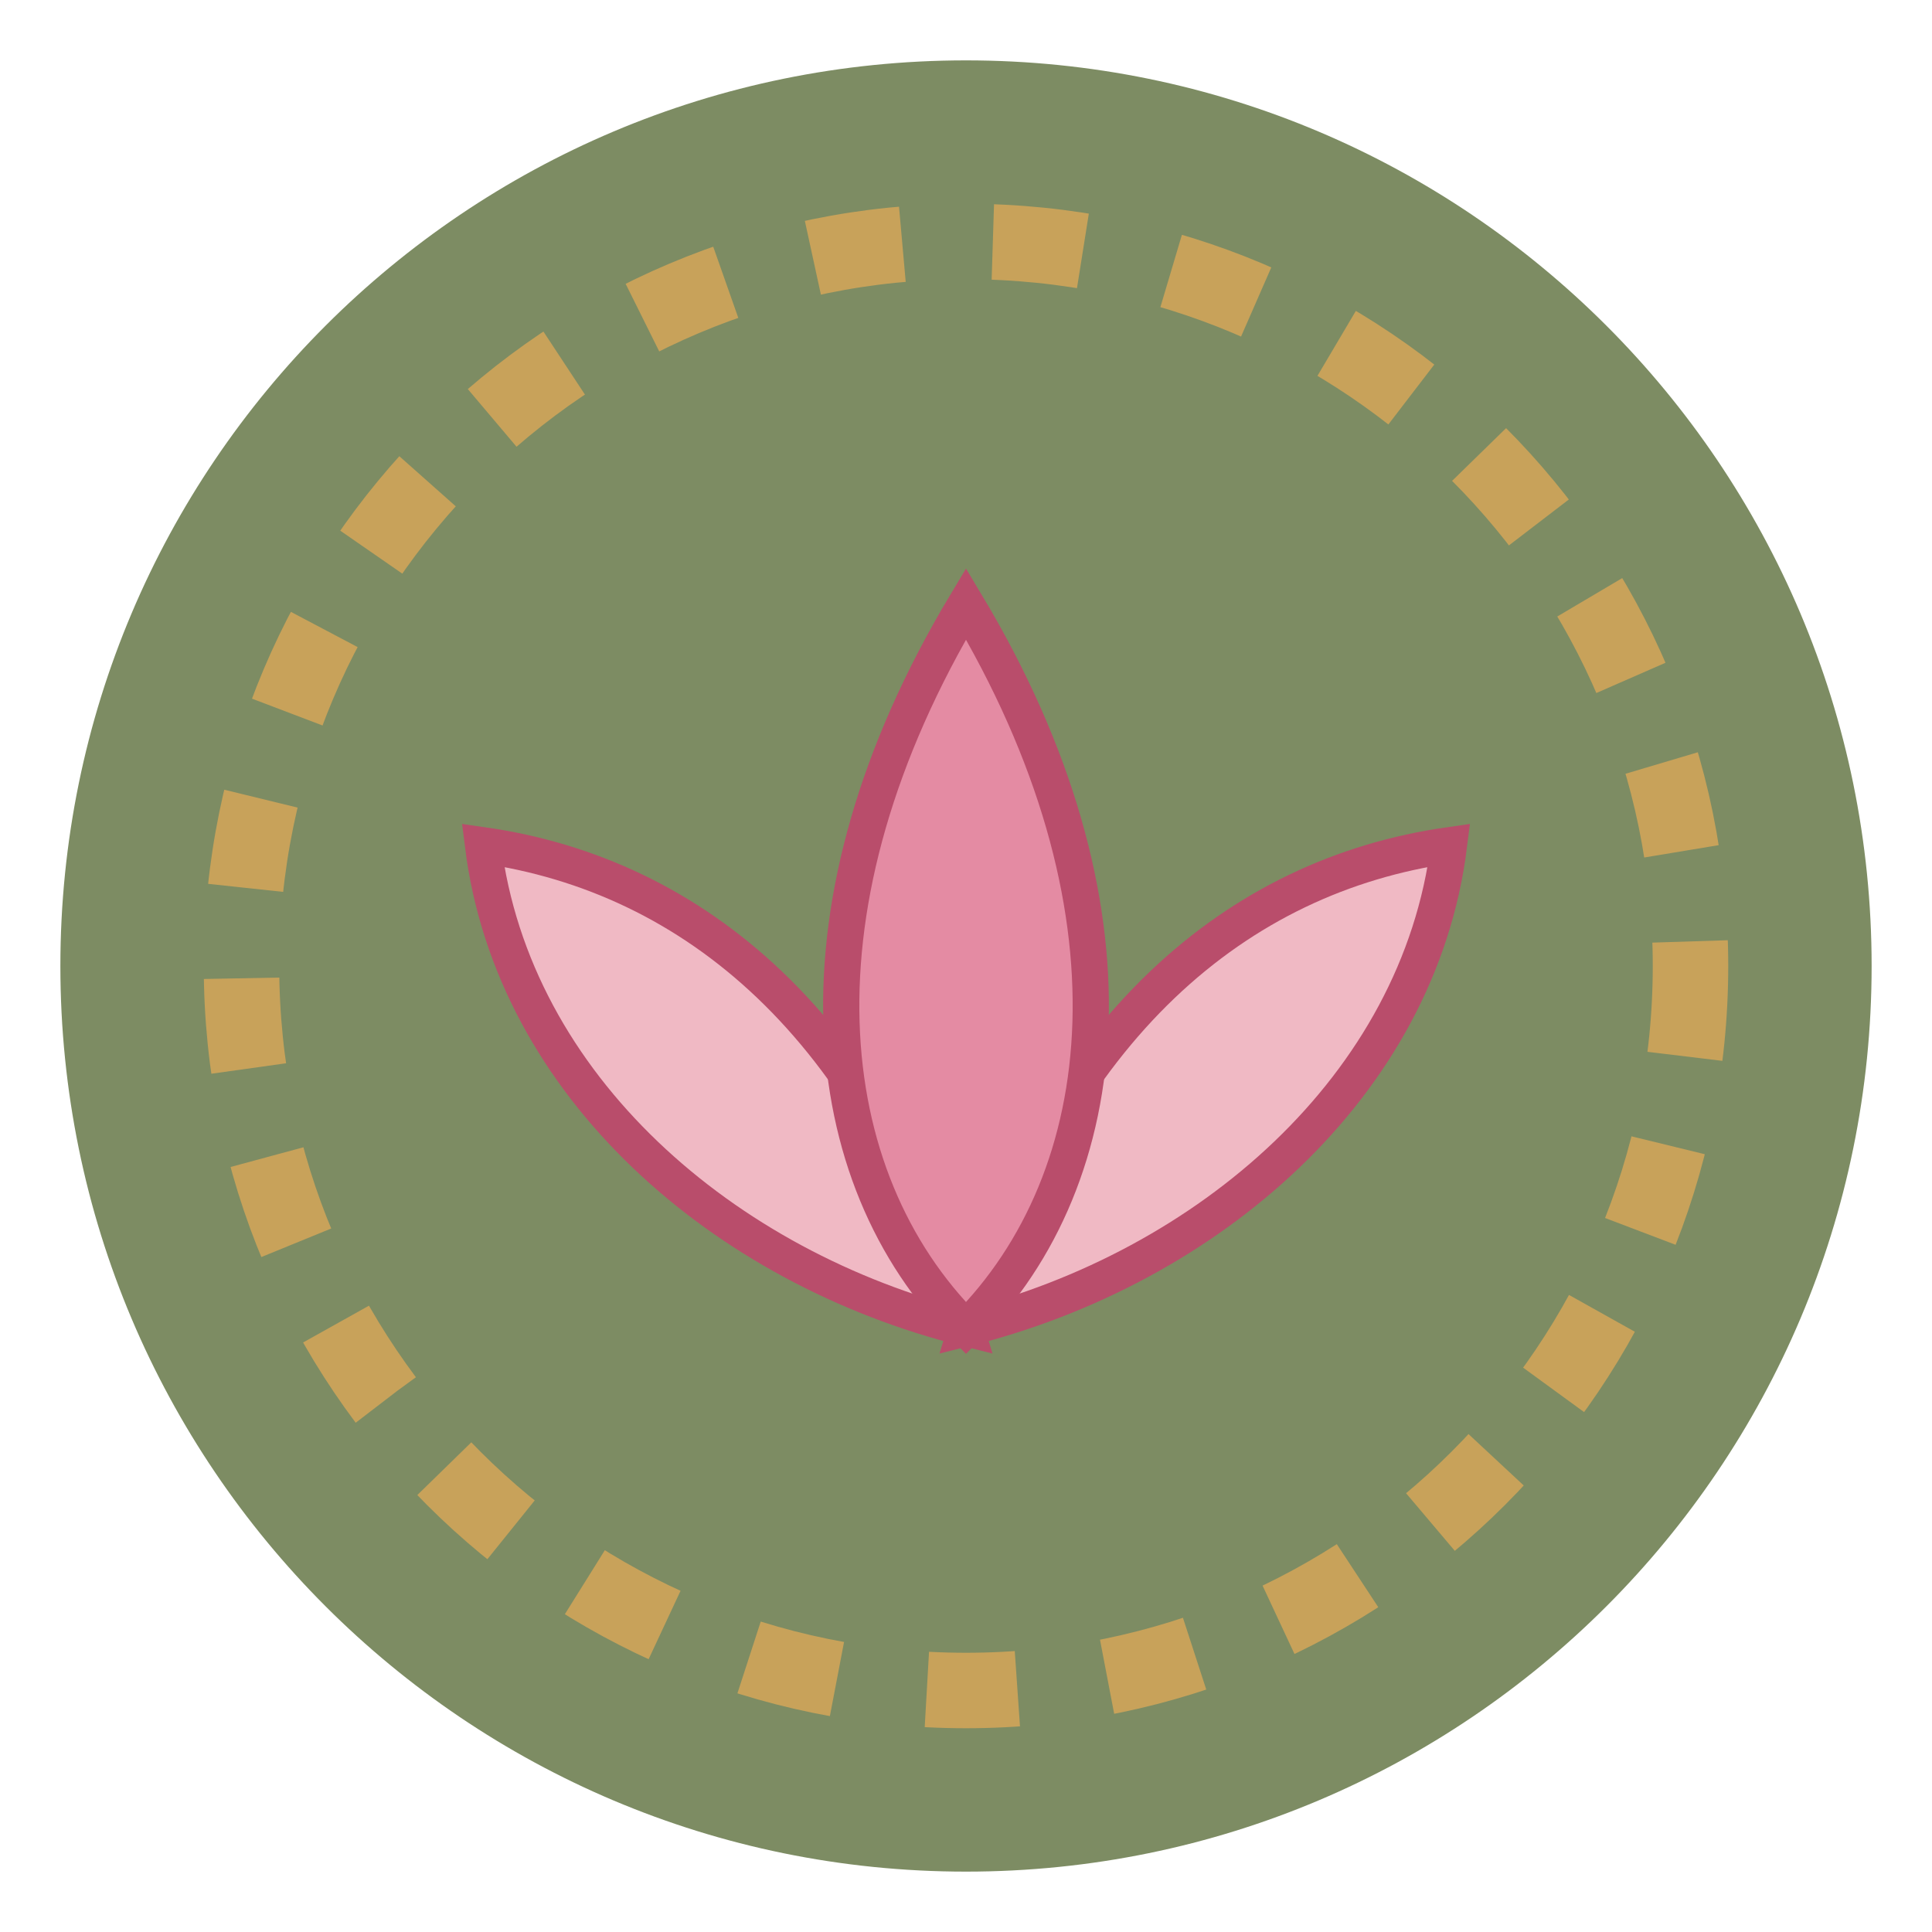
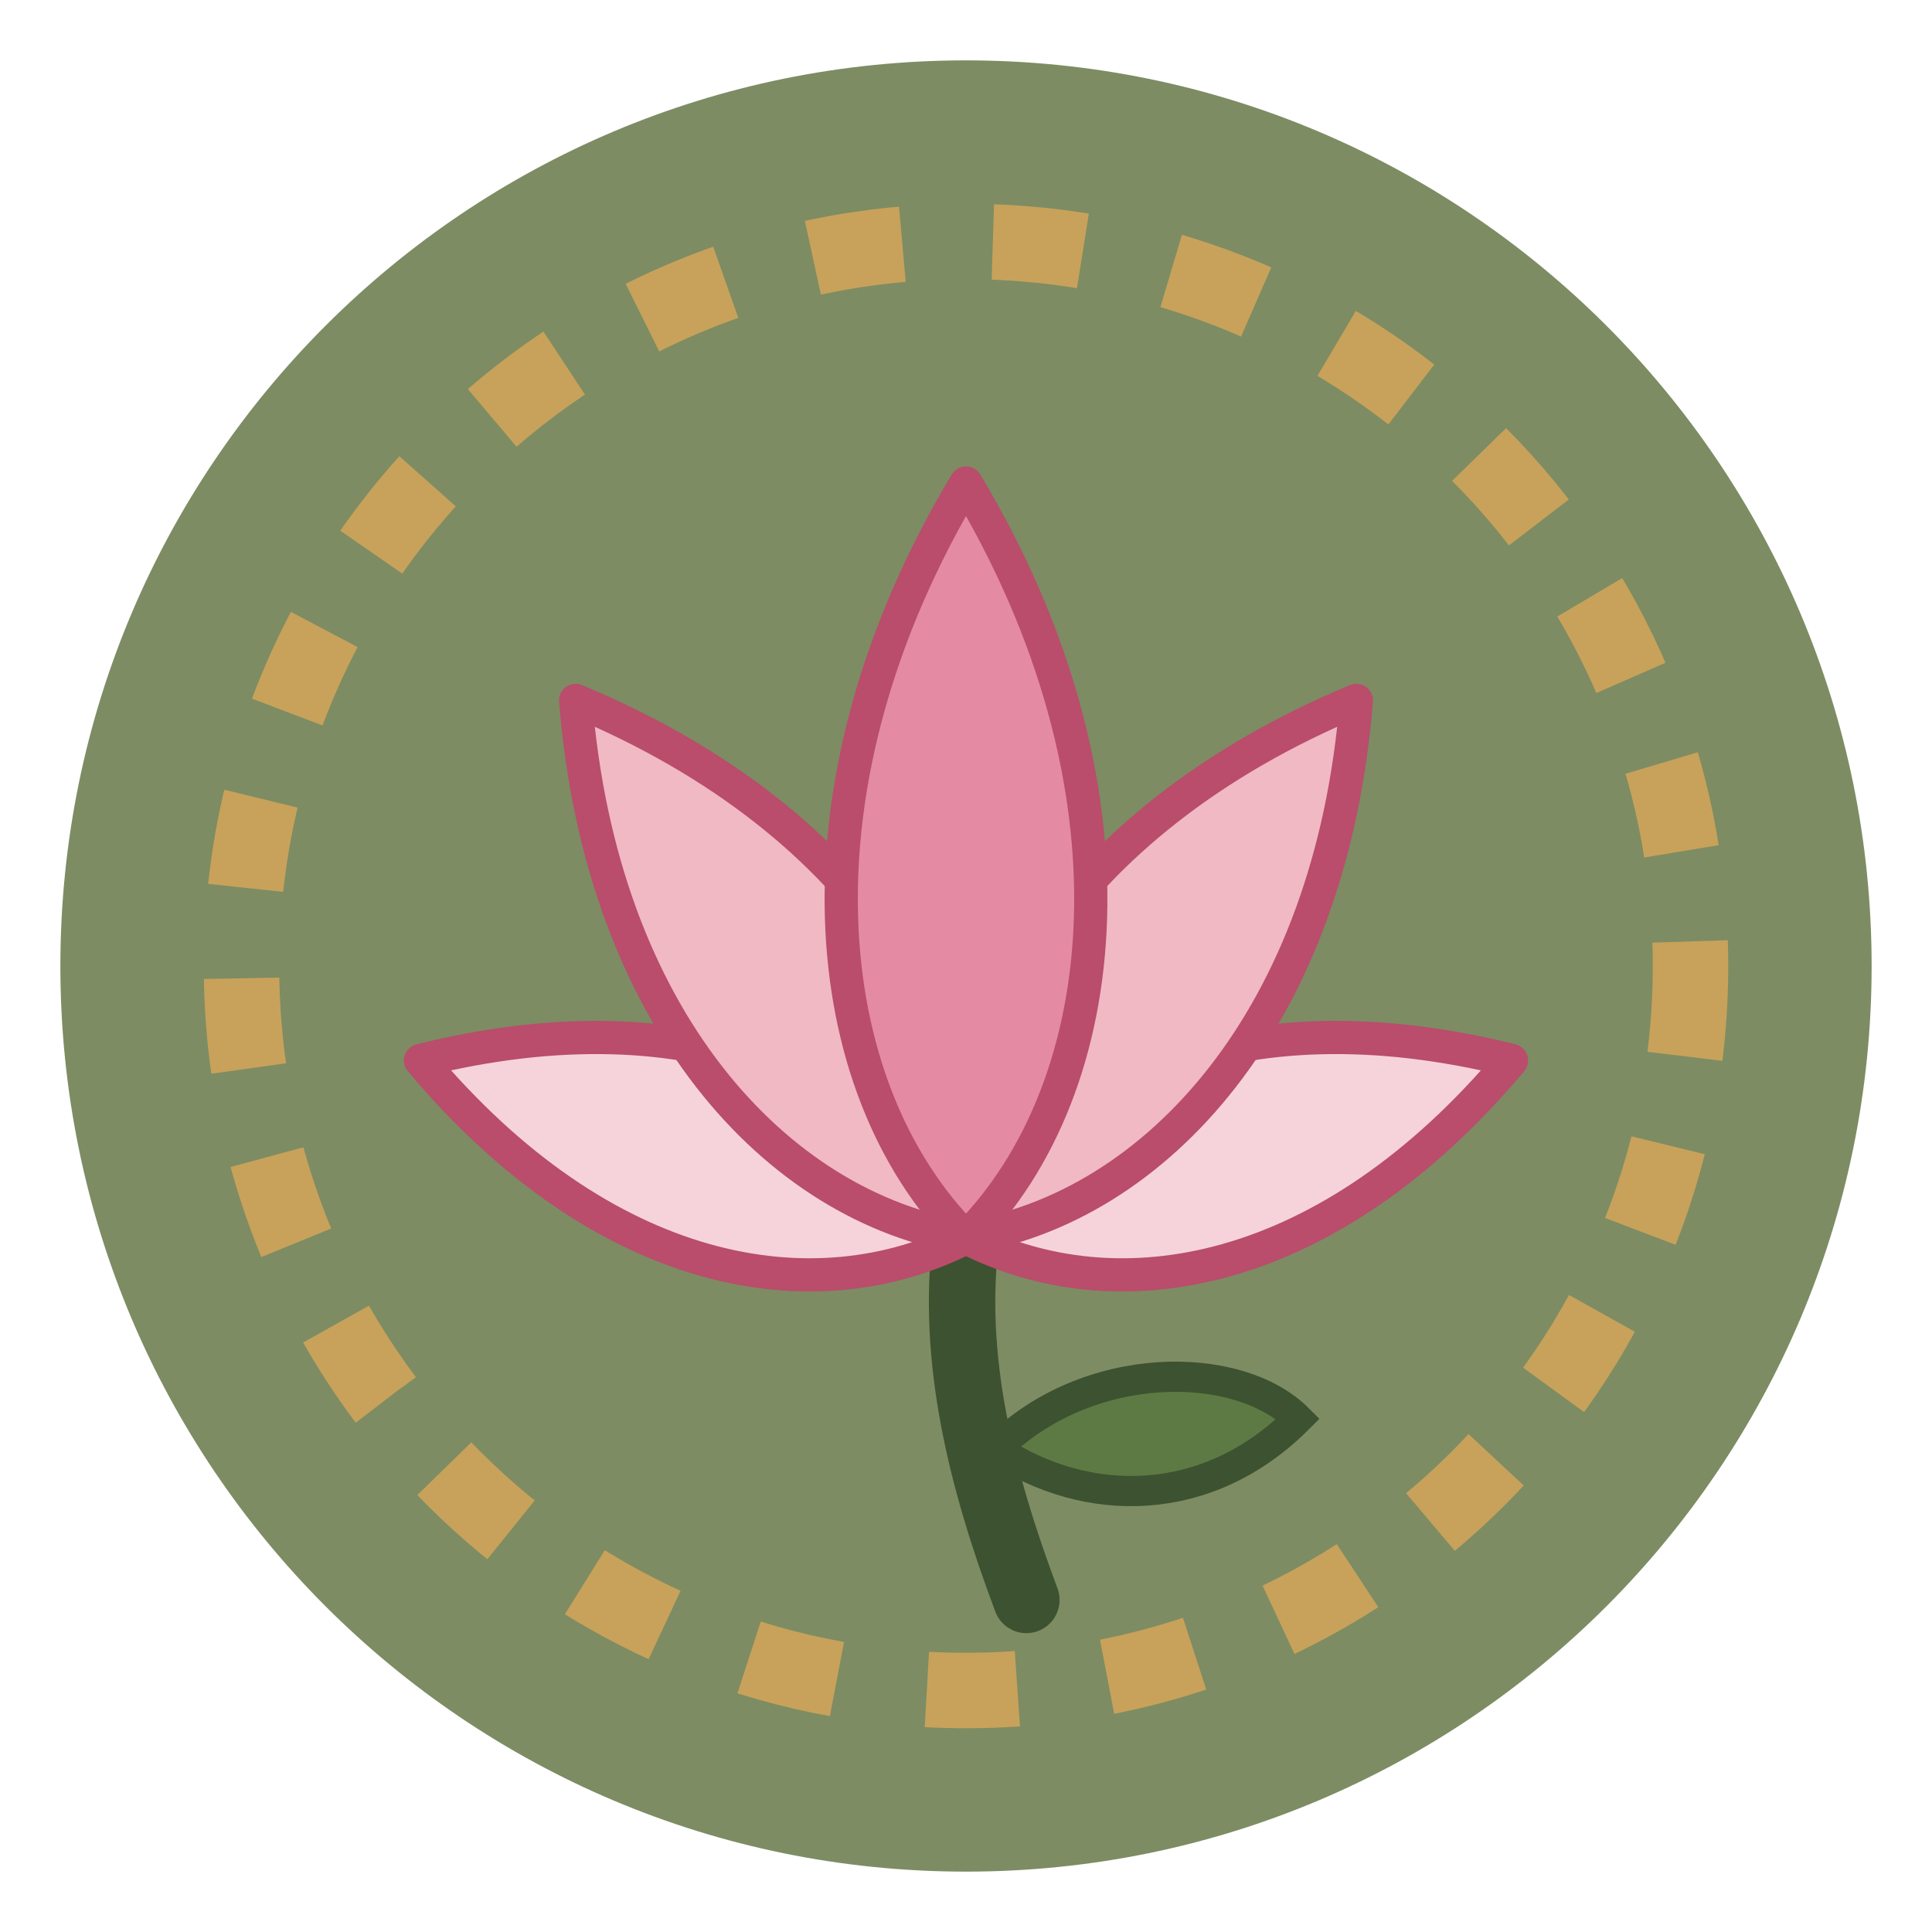
<svg xmlns="http://www.w3.org/2000/svg" viewBox="0 0 64 64">
  <circle cx="32" cy="32" r="30" fill="#7d8c63" />
  <circle cx="32" cy="32" r="24" fill="none" stroke="#c8a25a" stroke-width="2.5" stroke-dasharray="3 3" />
-   <g fill="#f0b9c4" stroke="#b94d6b" stroke-width="1.2">
-     <path d="M32 44C24 42 17 36 16 28c7 1 13 6 16 16Z" />
-     <path d="M32 44c8-2 15-8 16-16-7 1-13 6-16 16Z" />
+   <g transform="translate(0 -4)">
+     <path d="M32 45c-.5 4 .5 8 2 12" fill="none" stroke="#3d5230" stroke-width="2.2" stroke-linecap="round" />
+     <path d="M33 52c3-3 8-3 10-1-3 3-7 3-10 1Z" fill="#5e7a44" stroke="#3d5230" stroke-width="1" />
+     <g stroke="#b94d6b" stroke-width="1.1" stroke-linejoin="round">
+       <path d="M32 45c-4-4-5-11 0-19 5 8 4 15 0 19Z" fill="#f6d3da" transform="rotate(-72 32 45)" />
+       <path d="M32 45c-4-4-5-11 0-19 5 8 4 15 0 19Z" fill="#f6d3da" transform="rotate(72 32 45)" />
+       <path d="M32 45c-4.5-4.5-5.5-13 0-22 5.5 9 4.5 17.5 0 22Z" fill="#f0b9c4" transform="rotate(-36 32 45)" />
+       <path d="M32 45c-4.5-4.5-5.5-13 0-22 5.5 9 4.5 17.5 0 22Z" fill="#f0b9c4" transform="rotate(36 32 45)" />
+       <path d="M32 45c-5-5-6-15 0-25 6 10 5 20 0 25Z" fill="#e48ba3" />
+     </g>
  </g>
-   <path d="M32 44c-5-5-6-14 0-24 6 10 5 19 0 24Z" fill="#e48ba3" stroke="#b94d6b" stroke-width="1.2" />
</svg>
